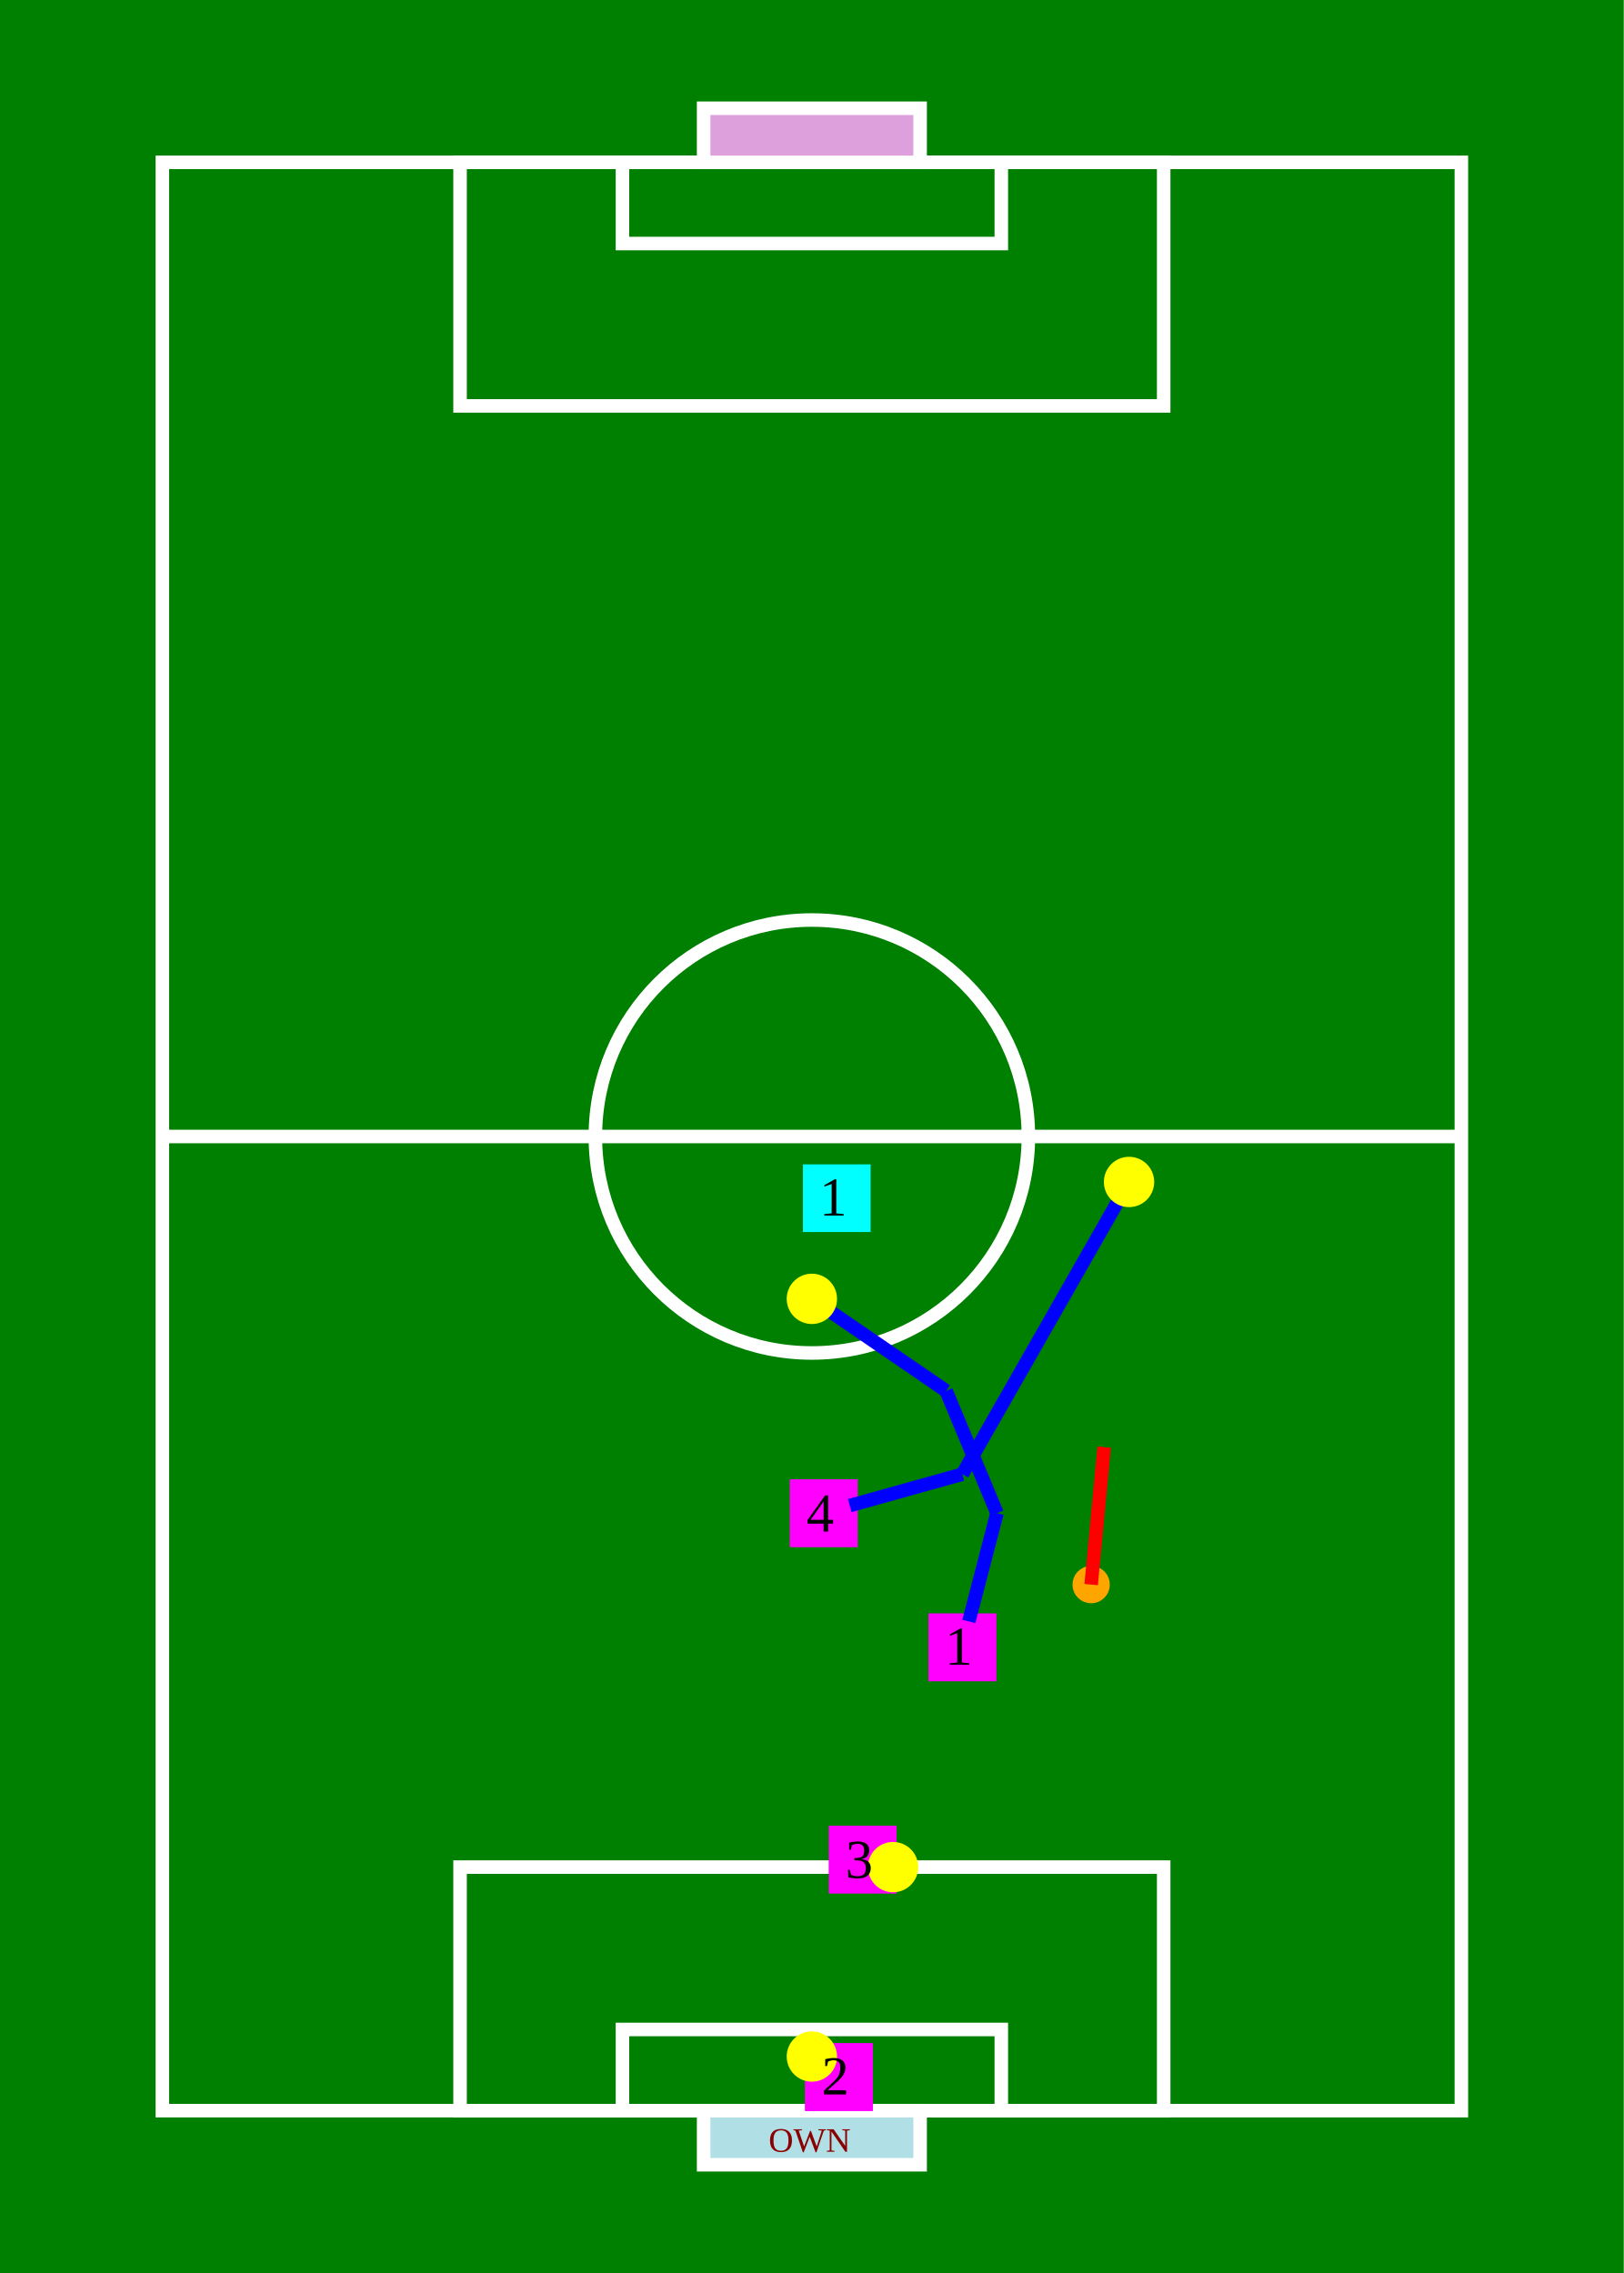
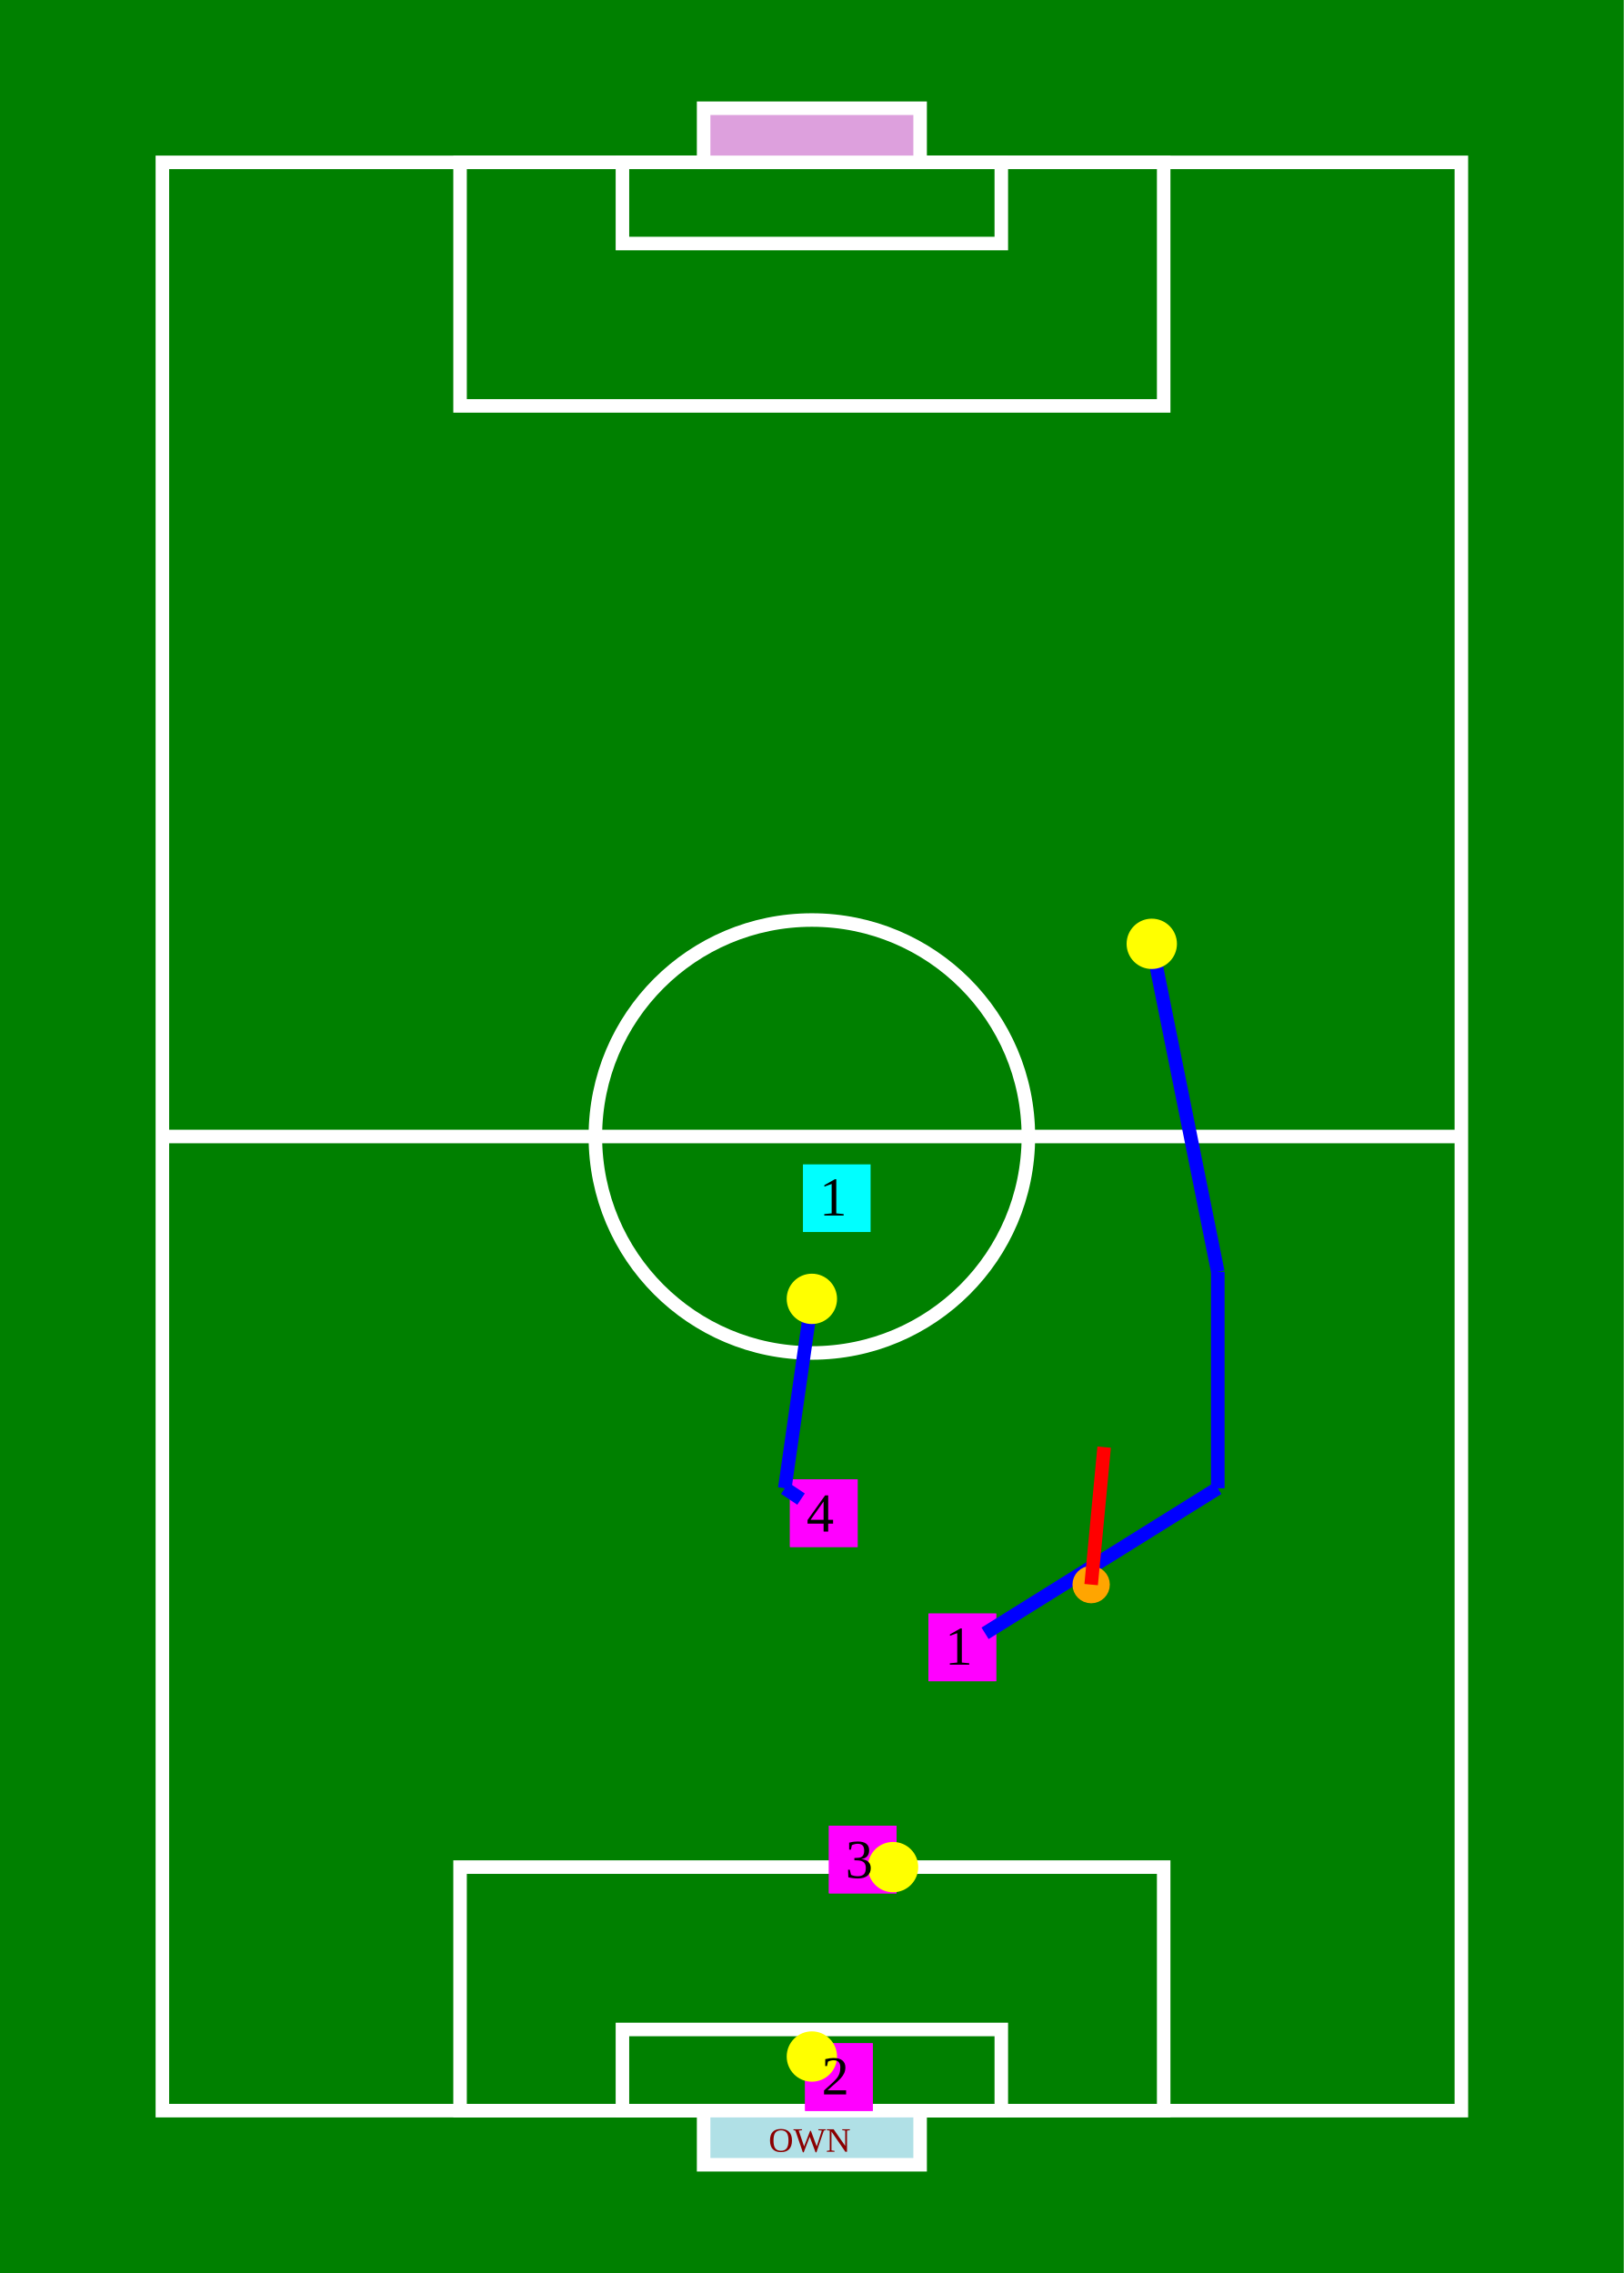
<svg xmlns="http://www.w3.org/2000/svg" width="15.00cm" height="21.00cm" version="1.1">
  <rect x="0cm" y="0cm" width="15.00cm" height="21.00cm" fill="green" stroke-width="0.02cm" />
  <rect x="1.50cm" y="1.50cm" width="12.00cm" height="18.00cm" fill="none" stroke="white" stroke-width="0.125cm" />
  <line x1="1.50cm" y1="10.50cm" x2="13.50cm" y2="10.50cm" stroke-width="0.125cm" stroke="white" />
  <circle cx="7.50cm" cy="10.50cm" r="2.00cm" fill="none" stroke="white" stroke-width="0.125cm" />
  <rect x="4.25cm" y="1.50cm" width="6.50cm" height="2.25cm" fill="green" stroke="white" stroke-width="0.125cm" />
  <rect x="4.25cm" y="17.25cm" width="6.50cm" height="2.25cm" fill="green" stroke="white" stroke-width="0.125cm" />
  <rect x="5.75cm" y="1.50cm" width="3.50cm" height="0.75cm" fill="green" stroke="white" stroke-width="0.125cm" />
  <rect x="5.75cm" y="18.75cm" width="3.50cm" height="0.75cm" fill="green" stroke="white" stroke-width="0.125cm" />
  <rect x="6.50cm" y="1.00cm" width="2.00cm" height="0.50cm" fill="plum" stroke="white" stroke-width="0.125cm" />
  <rect x="6.50cm" y="19.50cm" width="2.00cm" height="0.50cm" fill="powderblue" stroke="white" stroke-width="0.125cm" />
  <text x="7.10cm" y="19.88cm" fill="darkred">OWN</text>
  <rect x="7.48cm" y="10.82cm" width="0.50cm" height="0.50cm" fill="cyan" stroke="cyan" stroke-width="0.125cm" />
  <text x="7.57cm" y="11.23cm" font-size="large" font-weight-absolute="bold" fill="black">1</text>
  <rect x="8.64cm" y="14.97cm" width="0.50cm" height="0.50cm" fill="magenta" stroke="magenta" stroke-width="0.125cm" />
  <rect x="7.50cm" y="18.94cm" width="0.50cm" height="0.50cm" fill="magenta" stroke="magenta" stroke-width="0.125cm" />
  <rect x="7.72cm" y="16.93cm" width="0.50cm" height="0.50cm" fill="magenta" stroke="magenta" stroke-width="0.125cm" />
  <rect x="7.36cm" y="13.73cm" width="0.50cm" height="0.50cm" fill="magenta" stroke="magenta" stroke-width="0.125cm" />
  <rect x="8.64cm" y="14.97cm" width="0.50cm" height="0.50cm" fill="magenta" stroke="magenta" stroke-width="0.125cm" />
-   <line x1="8.95cm" y1="14.98cm" x2="9.21cm" y2="13.98cm" stroke-width="0.125cm" stroke="blue" />
-   <line x1="9.21cm" y1="13.98cm" x2="8.74cm" y2="12.85cm" stroke-width="0.125cm" stroke="blue" />
-   <line x1="8.74cm" y1="12.85cm" x2="7.50cm" y2="12.00cm" stroke-width="0.125cm" stroke="blue" />
-   <circle cx="7.50cm" cy="12.00cm" r="0.17cm" fill="yellow" stroke="yellow" stroke-width="0.125cm" />
+   <line x1="9.10cm" y1="15.09cm" x2="11.25cm" y2="13.75cm" stroke-width="0.125cm" stroke="blue" />
+   <line x1="11.25cm" y1="13.75cm" x2="11.25cm" y2="11.75cm" stroke-width="0.125cm" stroke="blue" />
+   <line x1="11.25cm" y1="11.75cm" x2="10.64cm" y2="8.72cm" stroke-width="0.125cm" stroke="blue" />
+   <circle cx="10.64cm" cy="8.72cm" r="0.17cm" fill="yellow" stroke="yellow" stroke-width="0.125cm" />
  <rect x="7.50cm" y="18.94cm" width="0.50cm" height="0.50cm" fill="magenta" stroke="magenta" stroke-width="0.125cm" />
  <line x1="7.55cm" y1="19.04cm" x2="7.50cm" y2="19.00cm" stroke-width="0.125cm" stroke="blue" />
  <circle cx="7.50cm" cy="19.00cm" r="0.17cm" fill="yellow" stroke="yellow" stroke-width="0.125cm" />
  <rect x="7.72cm" y="16.93cm" width="0.50cm" height="0.50cm" fill="magenta" stroke="magenta" stroke-width="0.125cm" />
  <line x1="8.22cm" y1="17.24cm" x2="8.25cm" y2="17.25cm" stroke-width="0.125cm" stroke="blue" />
  <circle cx="8.25cm" cy="17.25cm" r="0.17cm" fill="yellow" stroke="yellow" stroke-width="0.125cm" />
  <rect x="7.36cm" y="13.73cm" width="0.50cm" height="0.50cm" fill="magenta" stroke="magenta" stroke-width="0.125cm" />
-   <line x1="7.85cm" y1="13.91cm" x2="8.89cm" y2="13.62cm" stroke-width="0.125cm" stroke="blue" />
-   <line x1="8.89cm" y1="13.62cm" x2="10.43cm" y2="10.92cm" stroke-width="0.125cm" stroke="blue" />
-   <circle cx="10.43cm" cy="10.92cm" r="0.17cm" fill="yellow" stroke="yellow" stroke-width="0.125cm" />
+   <line x1="7.40cm" y1="13.85cm" x2="7.25cm" y2="13.75cm" stroke-width="0.125cm" stroke="blue" />
+   <line x1="7.25cm" y1="13.75cm" x2="7.50cm" y2="12.00cm" stroke-width="0.125cm" stroke="blue" />
+   <circle cx="7.50cm" cy="12.00cm" r="0.17cm" fill="yellow" stroke="yellow" stroke-width="0.125cm" />
  <text x="8.73cm" y="15.38cm" font-size="large" font-weight-absolute="bold" fill="black">1</text>
  <text x="7.59cm" y="19.35cm" font-size="large" font-weight-absolute="bold" fill="black">2</text>
  <text x="7.81cm" y="17.35cm" font-size="large" font-weight-absolute="bold" fill="black">3</text>
  <text x="7.45cm" y="14.15cm" font-size="large" font-weight-absolute="bold" fill="black">4</text>
  <circle cx="10.08cm" cy="14.64cm" r="0.11cm" fill="orange" stroke="orange" stroke-width="0.125cm" />
  <line x1="10.08cm" y1="14.64cm" x2="10.20cm" y2="13.37cm" stroke-width="0.125cm" stroke="red" />
</svg>
